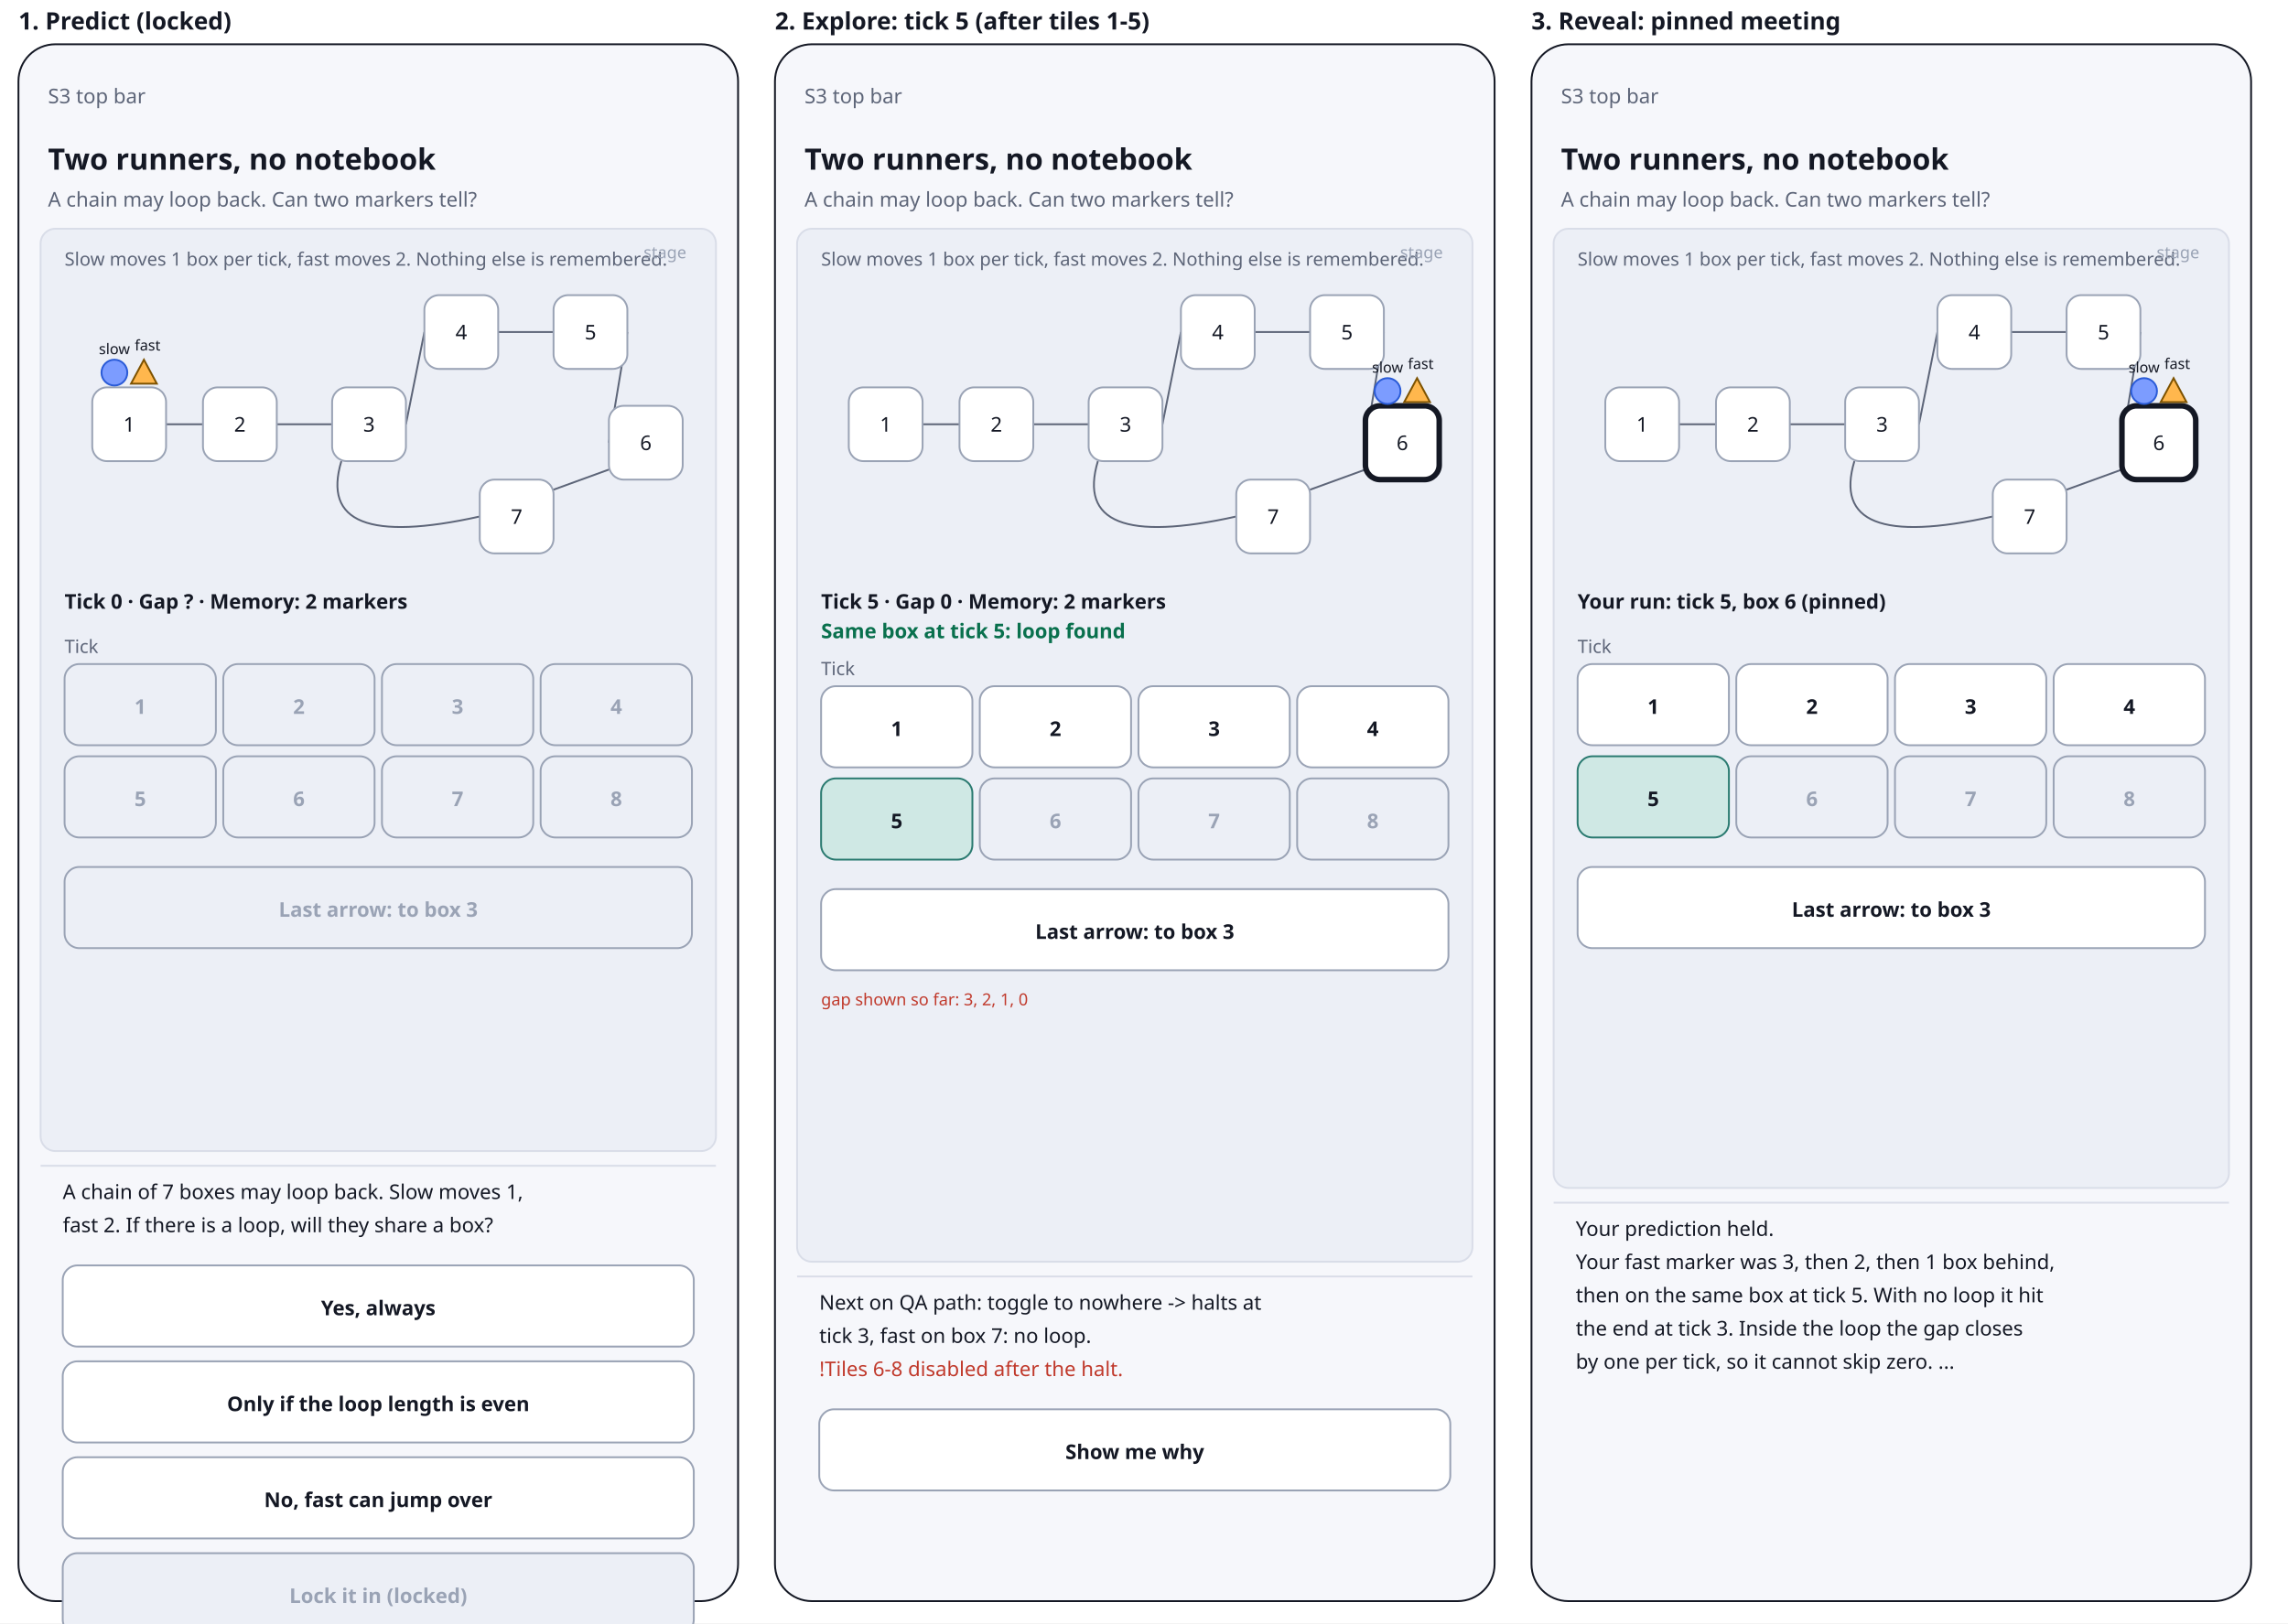
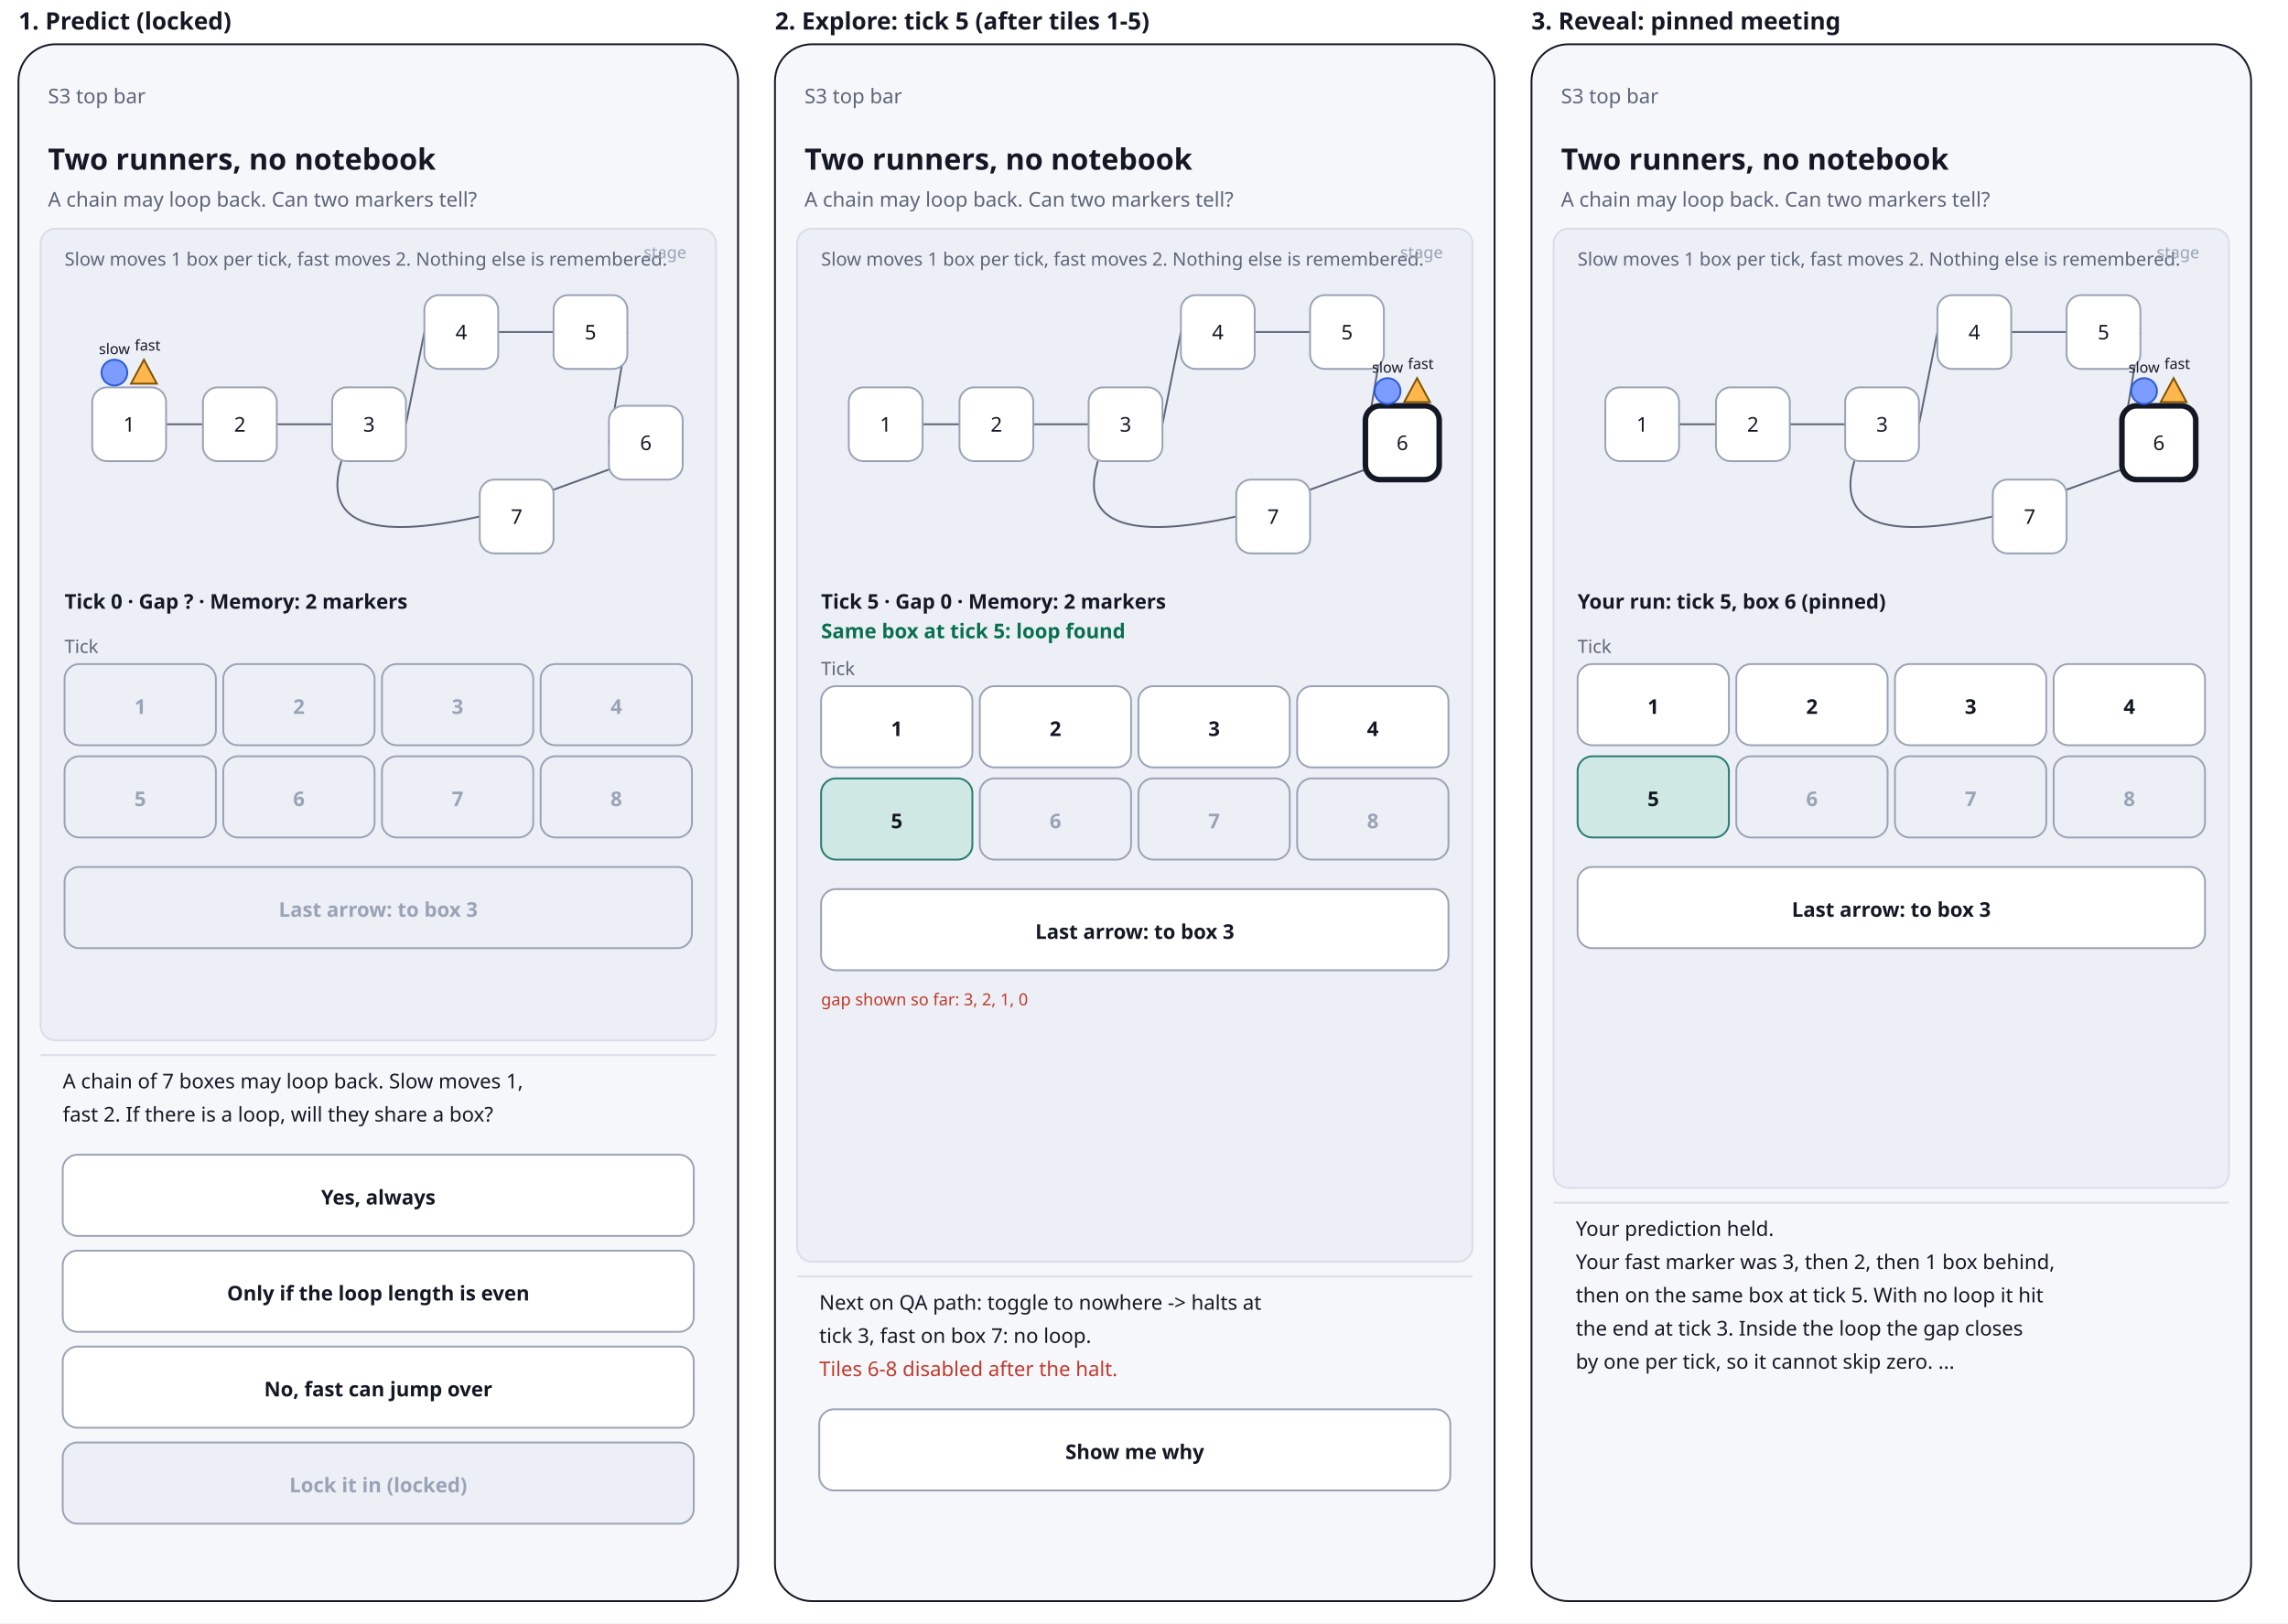
<svg xmlns="http://www.w3.org/2000/svg" viewBox="-10 0 1240 880" font-family="system-ui, sans-serif">
  <rect x="-10" y="0" width="1240" height="880" fill="#fff" />
  <g transform="translate(0,0)">
    <text x="0" y="16" font-size="13" fill="#141824" font-weight="700">1. Predict (locked)</text>
    <rect x="0" y="24" width="390" height="844" rx="20" fill="#f6f7fb" stroke="#141824" />
    <text x="16" y="56" font-size="11" fill="#5d6578">S3  top bar</text>
    <text x="16" y="92" font-size="16" fill="#141824" font-weight="700">Two runners, no notebook</text>
    <text x="16" y="112" font-size="11" fill="#5d6578">A chain may loop back. Can two markers tell?</text>
-     <rect x="12" y="124" width="366" height="500" rx="8" fill="#eceff6" stroke="#d9dde8" />
+     <rect x="12" y="124" width="366" height="440" rx="8" fill="#eceff6" stroke="#d9dde8" />
    <text x="25" y="144" font-size="10" fill="#5d6578">Slow moves 1 box per tick, fast moves 2. Nothing else is remembered.</text>
    <text x="362" y="140" font-size="9" text-anchor="end" fill="#9aa3b5">stage</text>
    <line x1="80" y1="230" x2="100" y2="230" stroke="#5d6578" stroke-width="1" />
    <line x1="140" y1="230" x2="170" y2="230" stroke="#5d6578" stroke-width="1" />
    <line x1="210" y1="230" x2="220" y2="180" stroke="#5d6578" stroke-width="1" />
    <line x1="260" y1="180" x2="290" y2="180" stroke="#5d6578" stroke-width="1" />
    <line x1="330" y1="180" x2="320" y2="240" stroke="#5d6578" stroke-width="1" />
    <line x1="360" y1="240" x2="250" y2="280" stroke="#5d6578" stroke-width="1" />
    <path d="M250,280 Q160,300 175,250" fill="none" stroke="#5d6578" />
    <rect x="40" y="210" width="40" height="40" rx="8" fill="#fff" stroke="#9aa3b5" stroke-width="1" />
    <text x="60" y="234" font-size="11" text-anchor="middle" fill="#141824">1</text>
    <rect x="100" y="210" width="40" height="40" rx="8" fill="#fff" stroke="#9aa3b5" stroke-width="1" />
    <text x="120" y="234" font-size="11" text-anchor="middle" fill="#141824">2</text>
    <rect x="170" y="210" width="40" height="40" rx="8" fill="#fff" stroke="#9aa3b5" stroke-width="1" />
    <text x="190" y="234" font-size="11" text-anchor="middle" fill="#141824">3</text>
    <rect x="220" y="160" width="40" height="40" rx="8" fill="#fff" stroke="#9aa3b5" stroke-width="1" />
    <text x="240" y="184" font-size="11" text-anchor="middle" fill="#141824">4</text>
    <rect x="290" y="160" width="40" height="40" rx="8" fill="#fff" stroke="#9aa3b5" stroke-width="1" />
    <text x="310" y="184" font-size="11" text-anchor="middle" fill="#141824">5</text>
    <rect x="320" y="220" width="40" height="40" rx="8" fill="#fff" stroke="#9aa3b5" stroke-width="1" />
    <text x="340" y="244" font-size="11" text-anchor="middle" fill="#141824">6</text>
    <rect x="250" y="260" width="40" height="40" rx="8" fill="#fff" stroke="#9aa3b5" stroke-width="1" />
    <text x="270" y="284" font-size="11" text-anchor="middle" fill="#141824">7</text>
    <circle cx="52" cy="202" r="7" fill="#7c9cff" stroke="#2a5bd7" stroke-width="1" />
    <text x="52" y="192" font-size="8" text-anchor="middle" fill="#141824">slow</text>
    <polygon points="68,195 61,208 75,208" fill="#ffb74d" stroke="#7d5200" />
    <text x="70" y="190" font-size="8" text-anchor="middle" fill="#141824">fast</text>
    <text x="25" y="330" font-size="11" fill="#141824" font-weight="700">Tick 0 · Gap ? · Memory: 2 markers</text>
    <text x="25" y="354" font-size="10" fill="#5d6578">Tick</text>
    <rect x="25" y="360" width="82" height="44" rx="8" fill="#eceff6" stroke="#9aa3b5" />
    <text x="66" y="387" font-size="11" text-anchor="middle" fill="#9aa3b5" font-weight="700">1</text>
    <rect x="111" y="360" width="82" height="44" rx="8" fill="#eceff6" stroke="#9aa3b5" />
    <text x="152" y="387" font-size="11" text-anchor="middle" fill="#9aa3b5" font-weight="700">2</text>
    <rect x="197" y="360" width="82" height="44" rx="8" fill="#eceff6" stroke="#9aa3b5" />
    <text x="238" y="387" font-size="11" text-anchor="middle" fill="#9aa3b5" font-weight="700">3</text>
    <rect x="283" y="360" width="82" height="44" rx="8" fill="#eceff6" stroke="#9aa3b5" />
    <text x="324" y="387" font-size="11" text-anchor="middle" fill="#9aa3b5" font-weight="700">4</text>
    <rect x="25" y="410" width="82" height="44" rx="8" fill="#eceff6" stroke="#9aa3b5" />
    <text x="66" y="437" font-size="11" text-anchor="middle" fill="#9aa3b5" font-weight="700">5</text>
    <rect x="111" y="410" width="82" height="44" rx="8" fill="#eceff6" stroke="#9aa3b5" />
    <text x="152" y="437" font-size="11" text-anchor="middle" fill="#9aa3b5" font-weight="700">6</text>
    <rect x="197" y="410" width="82" height="44" rx="8" fill="#eceff6" stroke="#9aa3b5" />
    <text x="238" y="437" font-size="11" text-anchor="middle" fill="#9aa3b5" font-weight="700">7</text>
    <rect x="283" y="410" width="82" height="44" rx="8" fill="#eceff6" stroke="#9aa3b5" />
    <text x="324" y="437" font-size="11" text-anchor="middle" fill="#9aa3b5" font-weight="700">8</text>
    <rect x="25" y="470" width="340" height="44" rx="8" fill="#eceff6" stroke="#9aa3b5" />
    <text x="195" y="497" font-size="11" text-anchor="middle" fill="#9aa3b5" font-weight="700">Last arrow: to box 3</text>
-     <line x1="12" y1="632" x2="378" y2="632" stroke="#d9dde8" stroke-width="1" />
-     <text x="24" y="650" font-size="11" fill="#141824">A chain of 7 boxes may loop back. Slow moves 1,</text>
-     <text x="24" y="668" font-size="11" fill="#141824">fast 2. If there is a loop, will they share a box?</text>
-     <rect x="24" y="686" width="342" height="44" rx="8" fill="#fff" stroke="#9aa3b5" />
-     <text x="195" y="713" font-size="11" text-anchor="middle" fill="#141824" font-weight="700">Yes, always</text>
-     <rect x="24" y="738" width="342" height="44" rx="8" fill="#fff" stroke="#9aa3b5" />
-     <text x="195" y="765" font-size="11" text-anchor="middle" fill="#141824" font-weight="700">Only if the loop length is even</text>
-     <rect x="24" y="790" width="342" height="44" rx="8" fill="#fff" stroke="#9aa3b5" />
-     <text x="195" y="817" font-size="11" text-anchor="middle" fill="#141824" font-weight="700">No, fast can jump over</text>
-     <rect x="24" y="842" width="342" height="44" rx="8" fill="#eceff6" stroke="#9aa3b5" />
-     <text x="195" y="869" font-size="11" text-anchor="middle" fill="#9aa3b5" font-weight="700">Lock it in (locked)</text>
+     <line x1="12" y1="572" x2="378" y2="572" stroke="#d9dde8" stroke-width="1" />
+     <text x="24" y="590" font-size="11" fill="#141824">A chain of 7 boxes may loop back. Slow moves 1,</text>
+     <text x="24" y="608" font-size="11" fill="#141824">fast 2. If there is a loop, will they share a box?</text>
+     <rect x="24" y="626" width="342" height="44" rx="8" fill="#fff" stroke="#9aa3b5" />
+     <text x="195" y="653" font-size="11" text-anchor="middle" fill="#141824" font-weight="700">Yes, always</text>
+     <rect x="24" y="678" width="342" height="44" rx="8" fill="#fff" stroke="#9aa3b5" />
+     <text x="195" y="705" font-size="11" text-anchor="middle" fill="#141824" font-weight="700">Only if the loop length is even</text>
+     <rect x="24" y="730" width="342" height="44" rx="8" fill="#fff" stroke="#9aa3b5" />
+     <text x="195" y="757" font-size="11" text-anchor="middle" fill="#141824" font-weight="700">No, fast can jump over</text>
+     <rect x="24" y="782" width="342" height="44" rx="8" fill="#eceff6" stroke="#9aa3b5" />
+     <text x="195" y="809" font-size="11" text-anchor="middle" fill="#9aa3b5" font-weight="700">Lock it in (locked)</text>
  </g>
  <g transform="translate(410,0)">
    <text x="0" y="16" font-size="13" fill="#141824" font-weight="700">2. Explore: tick 5 (after tiles 1-5)</text>
    <rect x="0" y="24" width="390" height="844" rx="20" fill="#f6f7fb" stroke="#141824" />
    <text x="16" y="56" font-size="11" fill="#5d6578">S3  top bar</text>
    <text x="16" y="92" font-size="16" fill="#141824" font-weight="700">Two runners, no notebook</text>
    <text x="16" y="112" font-size="11" fill="#5d6578">A chain may loop back. Can two markers tell?</text>
    <rect x="12" y="124" width="366" height="560" rx="8" fill="#eceff6" stroke="#d9dde8" />
    <text x="25" y="144" font-size="10" fill="#5d6578">Slow moves 1 box per tick, fast moves 2. Nothing else is remembered.</text>
    <text x="362" y="140" font-size="9" text-anchor="end" fill="#9aa3b5">stage</text>
    <line x1="80" y1="230" x2="100" y2="230" stroke="#5d6578" stroke-width="1" />
    <line x1="140" y1="230" x2="170" y2="230" stroke="#5d6578" stroke-width="1" />
    <line x1="210" y1="230" x2="220" y2="180" stroke="#5d6578" stroke-width="1" />
    <line x1="260" y1="180" x2="290" y2="180" stroke="#5d6578" stroke-width="1" />
    <line x1="330" y1="180" x2="320" y2="240" stroke="#5d6578" stroke-width="1" />
    <line x1="360" y1="240" x2="250" y2="280" stroke="#5d6578" stroke-width="1" />
    <path d="M250,280 Q160,300 175,250" fill="none" stroke="#5d6578" />
    <rect x="40" y="210" width="40" height="40" rx="8" fill="#fff" stroke="#9aa3b5" stroke-width="1" />
    <text x="60" y="234" font-size="11" text-anchor="middle" fill="#141824">1</text>
    <rect x="100" y="210" width="40" height="40" rx="8" fill="#fff" stroke="#9aa3b5" stroke-width="1" />
    <text x="120" y="234" font-size="11" text-anchor="middle" fill="#141824">2</text>
    <rect x="170" y="210" width="40" height="40" rx="8" fill="#fff" stroke="#9aa3b5" stroke-width="1" />
    <text x="190" y="234" font-size="11" text-anchor="middle" fill="#141824">3</text>
    <rect x="220" y="160" width="40" height="40" rx="8" fill="#fff" stroke="#9aa3b5" stroke-width="1" />
    <text x="240" y="184" font-size="11" text-anchor="middle" fill="#141824">4</text>
    <rect x="290" y="160" width="40" height="40" rx="8" fill="#fff" stroke="#9aa3b5" stroke-width="1" />
    <text x="310" y="184" font-size="11" text-anchor="middle" fill="#141824">5</text>
    <rect x="320" y="220" width="40" height="40" rx="8" fill="#fff" stroke="#141824" stroke-width="3" />
    <text x="340" y="244" font-size="11" text-anchor="middle" fill="#141824">6</text>
    <rect x="250" y="260" width="40" height="40" rx="8" fill="#fff" stroke="#9aa3b5" stroke-width="1" />
    <text x="270" y="284" font-size="11" text-anchor="middle" fill="#141824">7</text>
    <circle cx="332" cy="212" r="7" fill="#7c9cff" stroke="#2a5bd7" stroke-width="1" />
    <text x="332" y="202" font-size="8" text-anchor="middle" fill="#141824">slow</text>
    <polygon points="348,205 341,218 355,218" fill="#ffb74d" stroke="#7d5200" />
    <text x="350" y="200" font-size="8" text-anchor="middle" fill="#141824">fast</text>
    <text x="25" y="330" font-size="11" fill="#141824" font-weight="700">Tick 5 · Gap 0 · Memory: 2 markers</text>
    <text x="25" y="346" font-size="11" fill="#09704d" font-weight="700">Same box at tick 5: loop found</text>
    <text x="25" y="366" font-size="10" fill="#5d6578">Tick</text>
    <rect x="25" y="372" width="82" height="44" rx="8" fill="#fff" stroke="#9aa3b5" />
    <text x="66" y="399" font-size="11" text-anchor="middle" fill="#141824" font-weight="700">1</text>
    <rect x="111" y="372" width="82" height="44" rx="8" fill="#fff" stroke="#9aa3b5" />
    <text x="152" y="399" font-size="11" text-anchor="middle" fill="#141824" font-weight="700">2</text>
    <rect x="197" y="372" width="82" height="44" rx="8" fill="#fff" stroke="#9aa3b5" />
    <text x="238" y="399" font-size="11" text-anchor="middle" fill="#141824" font-weight="700">3</text>
    <rect x="283" y="372" width="82" height="44" rx="8" fill="#fff" stroke="#9aa3b5" />
    <text x="324" y="399" font-size="11" text-anchor="middle" fill="#141824" font-weight="700">4</text>
    <rect x="25" y="422" width="82" height="44" rx="8" fill="#cfe8e4" stroke="#2a7a70" />
    <text x="66" y="449" font-size="11" text-anchor="middle" fill="#141824" font-weight="700">5</text>
    <rect x="111" y="422" width="82" height="44" rx="8" fill="#eceff6" stroke="#9aa3b5" />
    <text x="152" y="449" font-size="11" text-anchor="middle" fill="#9aa3b5" font-weight="700">6</text>
    <rect x="197" y="422" width="82" height="44" rx="8" fill="#eceff6" stroke="#9aa3b5" />
    <text x="238" y="449" font-size="11" text-anchor="middle" fill="#9aa3b5" font-weight="700">7</text>
    <rect x="283" y="422" width="82" height="44" rx="8" fill="#eceff6" stroke="#9aa3b5" />
    <text x="324" y="449" font-size="11" text-anchor="middle" fill="#9aa3b5" font-weight="700">8</text>
    <rect x="25" y="482" width="340" height="44" rx="8" fill="#fff" stroke="#9aa3b5" />
    <text x="195" y="509" font-size="11" text-anchor="middle" fill="#141824" font-weight="700">Last arrow: to box 3</text>
    <text x="25" y="545" font-size="9" fill="#c0392b">gap shown so far: 3, 2, 1, 0</text>
    <line x1="12" y1="692" x2="378" y2="692" stroke="#d9dde8" stroke-width="1" />
    <text x="24" y="710" font-size="11" fill="#141824">Next on QA path: toggle to nowhere -&gt; halts at</text>
    <text x="24" y="728" font-size="11" fill="#141824">tick 3, fast on box 7: no loop.</text>
-     <text x="24" y="746" font-size="11" fill="#c0392b">!Tiles 6-8 disabled after the halt.</text>
+     <text x="24" y="746" font-size="11" fill="#c0392b">Tiles 6-8 disabled after the halt.</text>
    <rect x="24" y="764" width="342" height="44" rx="8" fill="#fff" stroke="#9aa3b5" />
    <text x="195" y="791" font-size="11" text-anchor="middle" fill="#141824" font-weight="700">Show me why</text>
  </g>
  <g transform="translate(820,0)">
    <text x="0" y="16" font-size="13" fill="#141824" font-weight="700">3. Reveal: pinned meeting</text>
    <rect x="0" y="24" width="390" height="844" rx="20" fill="#f6f7fb" stroke="#141824" />
    <text x="16" y="56" font-size="11" fill="#5d6578">S3  top bar</text>
    <text x="16" y="92" font-size="16" fill="#141824" font-weight="700">Two runners, no notebook</text>
    <text x="16" y="112" font-size="11" fill="#5d6578">A chain may loop back. Can two markers tell?</text>
    <rect x="12" y="124" width="366" height="520" rx="8" fill="#eceff6" stroke="#d9dde8" />
    <text x="25" y="144" font-size="10" fill="#5d6578">Slow moves 1 box per tick, fast moves 2. Nothing else is remembered.</text>
    <text x="362" y="140" font-size="9" text-anchor="end" fill="#9aa3b5">stage</text>
    <line x1="80" y1="230" x2="100" y2="230" stroke="#5d6578" stroke-width="1" />
    <line x1="140" y1="230" x2="170" y2="230" stroke="#5d6578" stroke-width="1" />
    <line x1="210" y1="230" x2="220" y2="180" stroke="#5d6578" stroke-width="1" />
    <line x1="260" y1="180" x2="290" y2="180" stroke="#5d6578" stroke-width="1" />
    <line x1="330" y1="180" x2="320" y2="240" stroke="#5d6578" stroke-width="1" />
    <line x1="360" y1="240" x2="250" y2="280" stroke="#5d6578" stroke-width="1" />
    <path d="M250,280 Q160,300 175,250" fill="none" stroke="#5d6578" />
    <rect x="40" y="210" width="40" height="40" rx="8" fill="#fff" stroke="#9aa3b5" stroke-width="1" />
    <text x="60" y="234" font-size="11" text-anchor="middle" fill="#141824">1</text>
    <rect x="100" y="210" width="40" height="40" rx="8" fill="#fff" stroke="#9aa3b5" stroke-width="1" />
    <text x="120" y="234" font-size="11" text-anchor="middle" fill="#141824">2</text>
    <rect x="170" y="210" width="40" height="40" rx="8" fill="#fff" stroke="#9aa3b5" stroke-width="1" />
    <text x="190" y="234" font-size="11" text-anchor="middle" fill="#141824">3</text>
    <rect x="220" y="160" width="40" height="40" rx="8" fill="#fff" stroke="#9aa3b5" stroke-width="1" />
    <text x="240" y="184" font-size="11" text-anchor="middle" fill="#141824">4</text>
    <rect x="290" y="160" width="40" height="40" rx="8" fill="#fff" stroke="#9aa3b5" stroke-width="1" />
    <text x="310" y="184" font-size="11" text-anchor="middle" fill="#141824">5</text>
    <rect x="320" y="220" width="40" height="40" rx="8" fill="#fff" stroke="#141824" stroke-width="3" />
    <text x="340" y="244" font-size="11" text-anchor="middle" fill="#141824">6</text>
    <rect x="250" y="260" width="40" height="40" rx="8" fill="#fff" stroke="#9aa3b5" stroke-width="1" />
    <text x="270" y="284" font-size="11" text-anchor="middle" fill="#141824">7</text>
    <circle cx="332" cy="212" r="7" fill="#7c9cff" stroke="#2a5bd7" stroke-width="1" />
    <text x="332" y="202" font-size="8" text-anchor="middle" fill="#141824">slow</text>
    <polygon points="348,205 341,218 355,218" fill="#ffb74d" stroke="#7d5200" />
    <text x="350" y="200" font-size="8" text-anchor="middle" fill="#141824">fast</text>
    <text x="25" y="330" font-size="11" fill="#141824" font-weight="700">Your run: tick 5, box 6 (pinned)</text>
    <text x="25" y="354" font-size="10" fill="#5d6578">Tick</text>
    <rect x="25" y="360" width="82" height="44" rx="8" fill="#fff" stroke="#9aa3b5" />
    <text x="66" y="387" font-size="11" text-anchor="middle" fill="#141824" font-weight="700">1</text>
    <rect x="111" y="360" width="82" height="44" rx="8" fill="#fff" stroke="#9aa3b5" />
    <text x="152" y="387" font-size="11" text-anchor="middle" fill="#141824" font-weight="700">2</text>
    <rect x="197" y="360" width="82" height="44" rx="8" fill="#fff" stroke="#9aa3b5" />
    <text x="238" y="387" font-size="11" text-anchor="middle" fill="#141824" font-weight="700">3</text>
    <rect x="283" y="360" width="82" height="44" rx="8" fill="#fff" stroke="#9aa3b5" />
    <text x="324" y="387" font-size="11" text-anchor="middle" fill="#141824" font-weight="700">4</text>
    <rect x="25" y="410" width="82" height="44" rx="8" fill="#cfe8e4" stroke="#2a7a70" />
    <text x="66" y="437" font-size="11" text-anchor="middle" fill="#141824" font-weight="700">5</text>
    <rect x="111" y="410" width="82" height="44" rx="8" fill="#eceff6" stroke="#9aa3b5" />
    <text x="152" y="437" font-size="11" text-anchor="middle" fill="#9aa3b5" font-weight="700">6</text>
    <rect x="197" y="410" width="82" height="44" rx="8" fill="#eceff6" stroke="#9aa3b5" />
    <text x="238" y="437" font-size="11" text-anchor="middle" fill="#9aa3b5" font-weight="700">7</text>
    <rect x="283" y="410" width="82" height="44" rx="8" fill="#eceff6" stroke="#9aa3b5" />
    <text x="324" y="437" font-size="11" text-anchor="middle" fill="#9aa3b5" font-weight="700">8</text>
    <rect x="25" y="470" width="340" height="44" rx="8" fill="#fff" stroke="#9aa3b5" />
    <text x="195" y="497" font-size="11" text-anchor="middle" fill="#141824" font-weight="700">Last arrow: to box 3</text>
    <line x1="12" y1="652" x2="378" y2="652" stroke="#d9dde8" stroke-width="1" />
    <text x="24" y="670" font-size="11" fill="#141824">Your prediction held.</text>
    <text x="24" y="688" font-size="11" fill="#141824">Your fast marker was 3, then 2, then 1 box behind,</text>
    <text x="24" y="706" font-size="11" fill="#141824">then on the same box at tick 5. With no loop it hit</text>
    <text x="24" y="724" font-size="11" fill="#141824">the end at tick 3. Inside the loop the gap closes</text>
    <text x="24" y="742" font-size="11" fill="#141824">by one per tick, so it cannot skip zero. ...</text>
  </g>
</svg>
